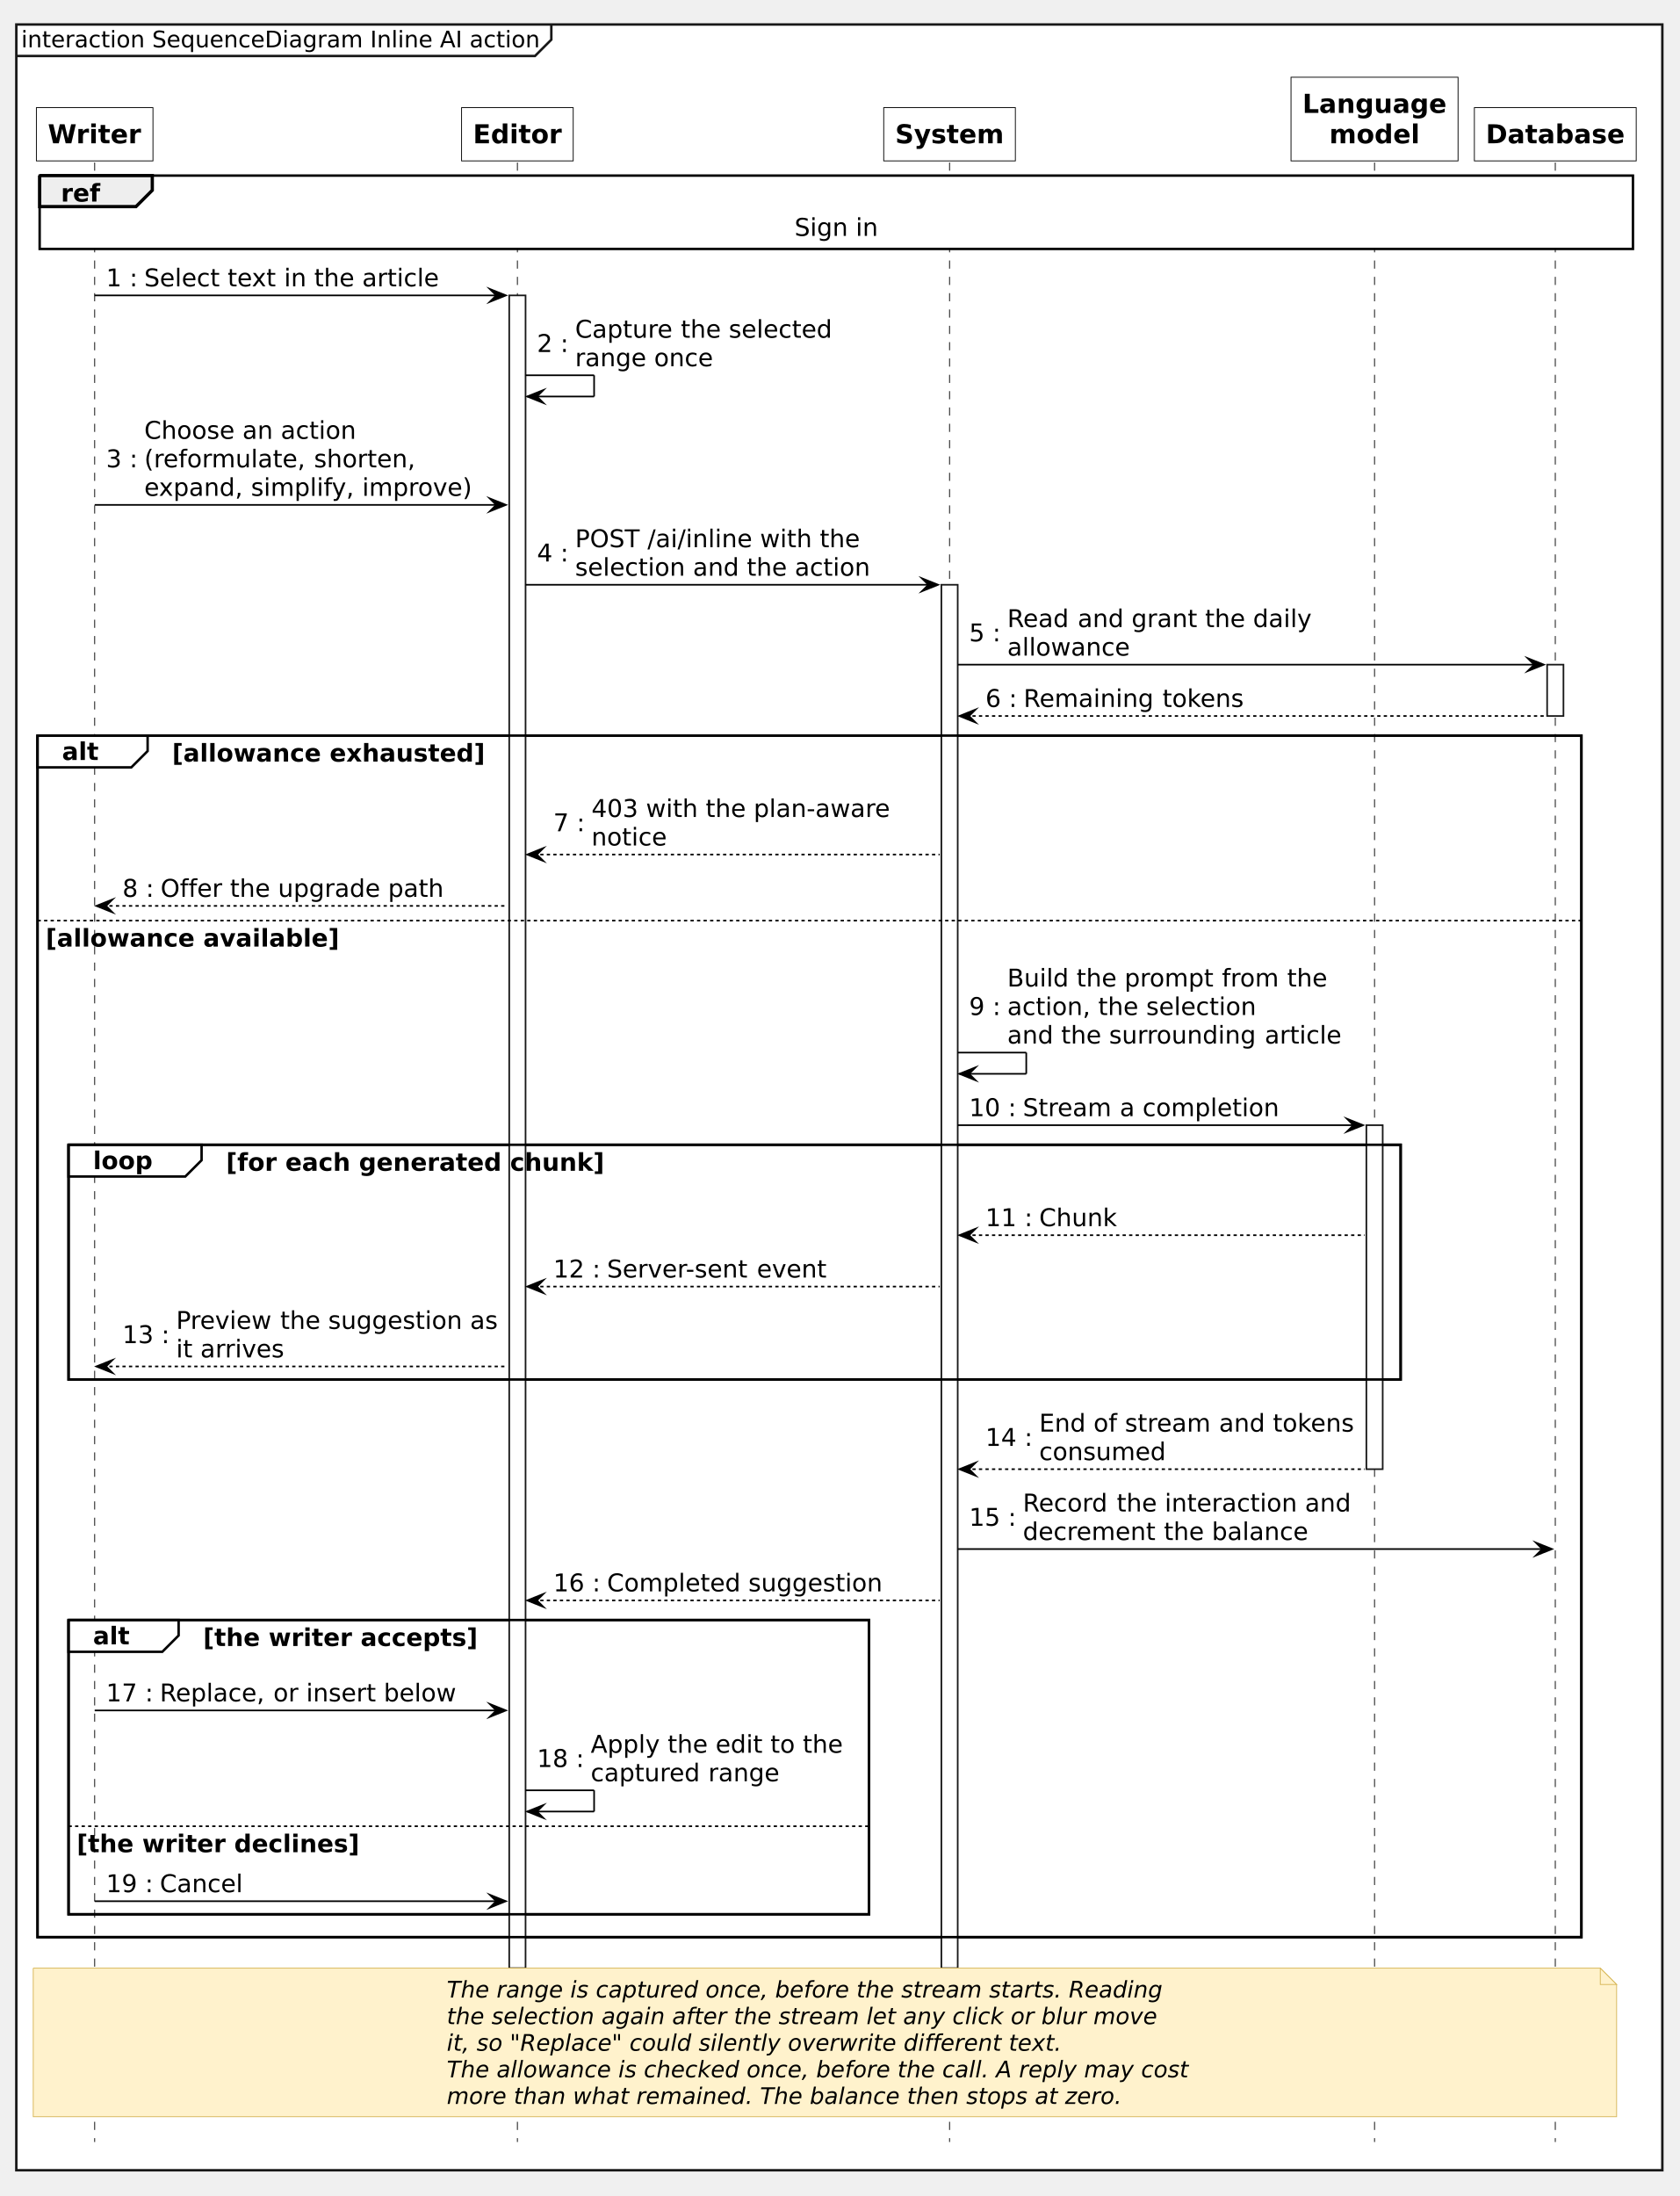
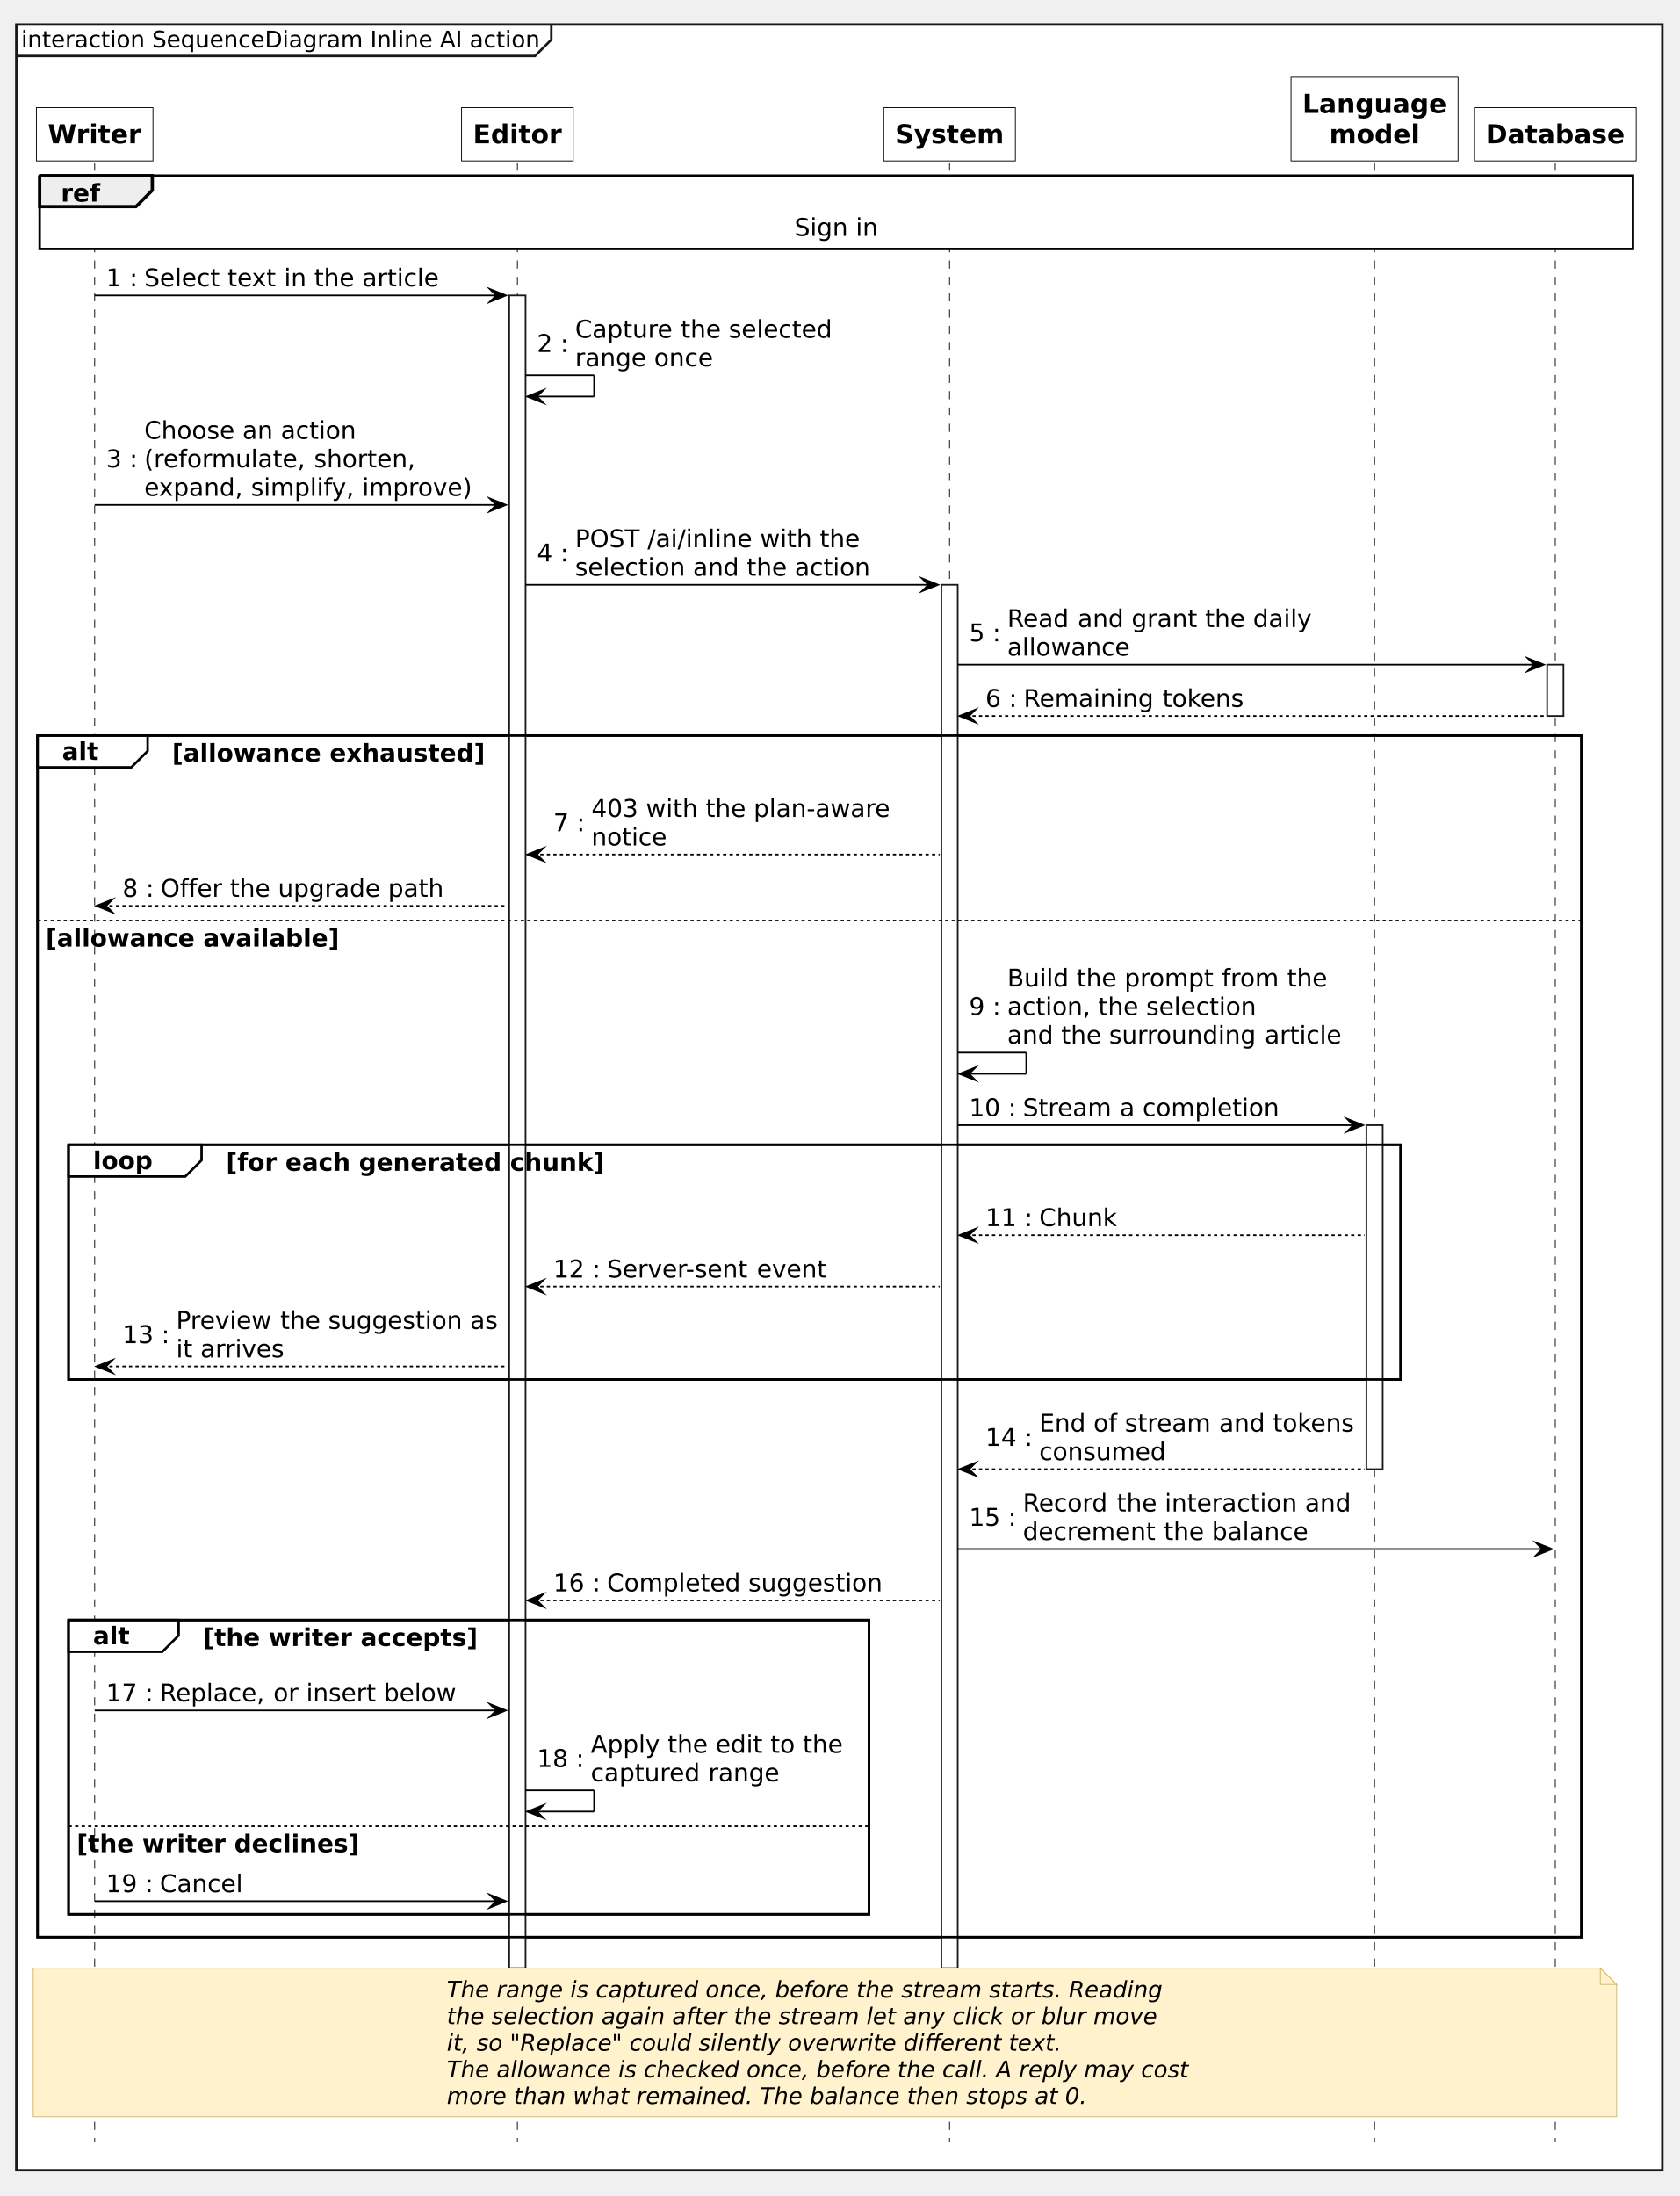
<svg xmlns="http://www.w3.org/2000/svg" version="1.1" data-diagram-type="SEQUENCE" style="width:1029px;height:1345px;background:#FFFFFF;" width="1029px" height="1345px" viewBox="0 0 1029 1345" zoomAndPan="magnify" preserveAspectRatio="none" contentStyleType="text/css">
  <defs />
  <g font-family="sans-serif" lengthAdjust="spacing">
    <rect x="10" y="15" width="1008.373" height="1314.227" fill="#FFF" style="stroke:#181818;stroke-width:1.5;" />
    <path d="M337.748,15 L337.748,24.297 L327.748,34.297 L10,34.297" style="stroke:#181818;stroke-width:1.5;" fill="none" />
    <text x="13" y="28.995" fill="#000" font-size="14" textLength="317.748" font-family="DejaVu Sans">interaction SequenceDiagram Inline AI action</text>
    <rect x="23" y="450.539" width="945.798" height="735.906" fill="none" style="stroke:#000;stroke-width:1.5;" />
    <rect x="42" y="701.148" width="816.06" height="143.766" fill="none" style="stroke:#000;stroke-width:1.5;" />
    <rect x="42" y="992.219" width="490.38" height="180.227" fill="none" style="stroke:#000;stroke-width:1.5;" />
    <g>
      <rect x="54.5" y="99.547" width="8" height="1212.383" fill="#000" fill-opacity="0" />
      <line x1="58" y1="99.547" x2="58" y2="1311.93" style="stroke:#000;stroke-width:0.5;stroke-dasharray:5,5;" />
    </g>
    <g>
      <rect x="313.459" y="99.547" width="8" height="1212.383" fill="#000" fill-opacity="0" />
      <line x1="316.959" y1="99.547" x2="316.959" y2="1311.93" style="stroke:#000;stroke-width:0.5;stroke-dasharray:5,5;" />
    </g>
    <g>
      <rect x="311.959" y="180.93" width="10" height="1024.516" fill="#FFF" style="stroke:#181818;stroke-width:1;" />
    </g>
    <g>
      <rect x="578.204" y="99.547" width="8" height="1212.383" fill="#000" fill-opacity="0" />
      <line x1="581.704" y1="99.547" x2="581.704" y2="1311.93" style="stroke:#000;stroke-width:0.5;stroke-dasharray:5,5;" />
    </g>
    <g>
      <rect x="576.704" y="358.156" width="10" height="847.289" fill="#FFF" style="stroke:#181818;stroke-width:1;" />
    </g>
    <g>
      <rect x="838.56" y="99.547" width="8" height="1212.383" fill="#000" fill-opacity="0" />
      <line x1="842.06" y1="99.547" x2="842.06" y2="1311.93" style="stroke:#000;stroke-width:0.5;stroke-dasharray:5,5;" />
    </g>
    <g>
      <rect x="837.06" y="689.148" width="10" height="210.688" fill="#FFF" style="stroke:#181818;stroke-width:1;" />
    </g>
    <g>
      <rect x="949.298" y="99.547" width="8" height="1212.383" fill="#000" fill-opacity="0" />
      <line x1="952.798" y1="99.547" x2="952.798" y2="1311.93" style="stroke:#000;stroke-width:0.5;stroke-dasharray:5,5;" />
    </g>
    <g>
      <rect x="947.798" y="407.078" width="10" height="31.461" fill="#FFF" style="stroke:#181818;stroke-width:1;" />
    </g>
    <rect x="22.293" y="65.922" width="71.414" height="32.625" fill="#FFF" style="stroke:#000;stroke-width:0.5;" />
    <text x="29.293" y="87.773" fill="#000" font-size="16" textLength="57.414" font-weight="700" font-family="DejaVu Sans">Writer</text>
    <rect x="282.76" y="65.922" width="68.398" height="32.625" fill="#FFF" style="stroke:#000;stroke-width:0.5;" />
    <text x="289.76" y="87.773" fill="#000" font-size="16" textLength="54.398" font-weight="700" font-family="DejaVu Sans">Editor</text>
    <rect x="541.38" y="65.922" width="80.648" height="32.625" fill="#FFF" style="stroke:#000;stroke-width:0.5;" />
    <text x="548.38" y="87.773" fill="#000" font-size="16" textLength="66.648" font-weight="700" font-family="DejaVu Sans">System</text>
    <rect x="790.896" y="47.297" width="102.328" height="51.25" fill="#FFF" style="stroke:#000;stroke-width:0.5;" />
    <text x="797.896" y="69.148" fill="#000" font-size="16" textLength="88.328" font-weight="700" font-family="DejaVu Sans">Language</text>
    <text x="814.333" y="87.773" fill="#000" font-size="16" textLength="55.453" font-weight="700" font-family="DejaVu Sans">model</text>
    <rect x="903.224" y="65.922" width="99.148" height="32.625" fill="#FFF" style="stroke:#000;stroke-width:0.5;" />
    <text x="910.224" y="87.773" fill="#000" font-size="16" textLength="85.148" font-weight="700" font-family="DejaVu Sans">Database</text>
    <rect x="24.293" y="107.547" width="976.08" height="44.922" fill="#FFF" style="stroke:#000;stroke-width:1.5;" />
    <path d="M24.293,107.547 L93.293,107.547 L93.293,116.547 L83.293,126.547 L24.293,126.547 L24.293,107.547" style="stroke:#000;stroke-width:2;" fill="#EEE" />
    <text x="37.293" y="123.47" fill="#000" font-size="15" textLength="24.097" font-weight="700" font-family="DejaVu Sans">ref</text>
    <text x="486.753" y="144.47" fill="#000" font-size="15" textLength="51.16" font-family="DejaVu Sans">Sign in</text>
    <polygon points="299.959,176.93,309.959,180.93,299.959,184.93,303.959,180.93" fill="#000" style="stroke:#000;stroke-width:1;stroke-linejoin:miter;stroke-miterlimit:10;" />
    <line x1="58" y1="180.93" x2="305.959" y2="180.93" style="stroke:#000;stroke-width:1;" />
    <text x="65" y="175.392" fill="#000" font-size="15" font-family="DejaVu Sans">1</text>
    <text x="74.543" y="175.392" fill="#000" font-size="15" font-family="DejaVu Sans"> </text>
    <text x="79.312" y="175.392" fill="#000" font-size="15" font-family="DejaVu Sans">:</text>
    <text x="88.365" y="175.392" fill="#000" font-size="15" textLength="46.274" font-family="DejaVu Sans">Select</text>
    <text x="134.64" y="175.392" fill="#000" font-size="15" font-family="DejaVu Sans"> </text>
    <text x="139.408" y="175.392" fill="#000" font-size="15" textLength="29.868" font-family="DejaVu Sans">text</text>
    <text x="169.276" y="175.392" fill="#000" font-size="15" font-family="DejaVu Sans"> </text>
    <text x="174.044" y="175.392" fill="#000" font-size="15" textLength="13.674" font-family="DejaVu Sans">in</text>
    <text x="187.718" y="175.392" fill="#000" font-size="15" font-family="DejaVu Sans"> </text>
    <text x="192.486" y="175.392" fill="#000" font-size="15" textLength="24.617" font-family="DejaVu Sans">the</text>
    <text x="217.103" y="175.392" fill="#000" font-size="15" font-family="DejaVu Sans"> </text>
    <text x="221.871" y="175.392" fill="#000" font-size="15" textLength="47.051" font-family="DejaVu Sans">article</text>
    <line x1="321.959" y1="229.852" x2="363.959" y2="229.852" style="stroke:#000;stroke-width:1;" />
    <line x1="363.959" y1="229.852" x2="363.959" y2="242.852" style="stroke:#000;stroke-width:1;" />
    <line x1="322.959" y1="242.852" x2="363.959" y2="242.852" style="stroke:#000;stroke-width:1;" />
    <polygon points="332.959,238.852,322.959,242.852,332.959,246.852,328.959,242.852" fill="#000" style="stroke:#000;stroke-width:1;stroke-linejoin:miter;stroke-miterlimit:10;" />
    <text x="328.959" y="215.583" fill="#000" font-size="15" font-family="DejaVu Sans">2</text>
    <text x="338.503" y="215.583" fill="#000" font-size="15" font-family="DejaVu Sans"> </text>
    <text x="343.271" y="215.583" fill="#000" font-size="15" font-family="DejaVu Sans">:</text>
    <text x="352.325" y="206.853" fill="#000" font-size="15" textLength="59.971" font-family="DejaVu Sans">Capture</text>
    <text x="412.295" y="206.853" fill="#000" font-size="15" font-family="DejaVu Sans"> </text>
    <text x="417.063" y="206.853" fill="#000" font-size="15" textLength="24.617" font-family="DejaVu Sans">the</text>
    <text x="441.68" y="206.853" fill="#000" font-size="15" font-family="DejaVu Sans"> </text>
    <text x="446.448" y="206.853" fill="#000" font-size="15" textLength="63.318" font-family="DejaVu Sans">selected</text>
    <text x="352.325" y="224.314" fill="#000" font-size="15" textLength="43.616" font-family="DejaVu Sans">range</text>
    <text x="395.94" y="224.314" fill="#000" font-size="15" font-family="DejaVu Sans"> </text>
    <text x="400.708" y="224.314" fill="#000" font-size="15" textLength="36.16" font-family="DejaVu Sans">once</text>
    <polygon points="299.959,305.234,309.959,309.234,299.959,313.234,303.959,309.234" fill="#000" style="stroke:#000;stroke-width:1;stroke-linejoin:miter;stroke-miterlimit:10;" />
    <line x1="58" y1="309.234" x2="305.959" y2="309.234" style="stroke:#000;stroke-width:1;" />
    <text x="65" y="286.236" fill="#000" font-size="15" font-family="DejaVu Sans">3</text>
    <text x="74.543" y="286.236" fill="#000" font-size="15" font-family="DejaVu Sans"> </text>
    <text x="79.312" y="286.236" fill="#000" font-size="15" font-family="DejaVu Sans">:</text>
    <text x="88.365" y="268.775" fill="#000" font-size="15" textLength="55.378" font-family="DejaVu Sans">Choose</text>
    <text x="143.744" y="268.775" fill="#000" font-size="15" font-family="DejaVu Sans"> </text>
    <text x="148.512" y="268.775" fill="#000" font-size="15" textLength="18.699" font-family="DejaVu Sans">an</text>
    <text x="167.21" y="268.775" fill="#000" font-size="15" font-family="DejaVu Sans"> </text>
    <text x="171.979" y="268.775" fill="#000" font-size="15" textLength="46.172" font-family="DejaVu Sans">action</text>
    <text x="88.365" y="286.236" fill="#000" font-size="15" textLength="99.229" font-family="DejaVu Sans">(reformulate,</text>
    <text x="187.594" y="286.236" fill="#000" font-size="15" font-family="DejaVu Sans"> </text>
    <text x="192.362" y="286.236" fill="#000" font-size="15" textLength="62.051" font-family="DejaVu Sans">shorten,</text>
    <text x="88.365" y="303.697" fill="#000" font-size="15" textLength="60.615" font-family="DejaVu Sans">expand,</text>
    <text x="148.98" y="303.697" fill="#000" font-size="15" font-family="DejaVu Sans"> </text>
    <text x="153.749" y="303.697" fill="#000" font-size="15" textLength="63.376" font-family="DejaVu Sans">simplify,</text>
    <text x="217.125" y="303.697" fill="#000" font-size="15" font-family="DejaVu Sans"> </text>
    <text x="221.893" y="303.697" fill="#000" font-size="15" textLength="67.603" font-family="DejaVu Sans">improve)</text>
    <polygon points="564.704,354.156,574.704,358.156,564.704,362.156,568.704,358.156" fill="#000" style="stroke:#000;stroke-width:1;stroke-linejoin:miter;stroke-miterlimit:10;" />
    <line x1="321.959" y1="358.156" x2="570.704" y2="358.156" style="stroke:#000;stroke-width:1;" />
    <text x="328.959" y="343.888" fill="#000" font-size="15" font-family="DejaVu Sans">4</text>
    <text x="338.503" y="343.888" fill="#000" font-size="15" font-family="DejaVu Sans"> </text>
    <text x="343.271" y="343.888" fill="#000" font-size="15" font-family="DejaVu Sans">:</text>
    <text x="352.325" y="335.158" fill="#000" font-size="15" textLength="39.536" font-family="DejaVu Sans">POST</text>
    <text x="391.861" y="335.158" fill="#000" font-size="15" font-family="DejaVu Sans"> </text>
    <text x="396.629" y="335.158" fill="#000" font-size="15" textLength="64.211" font-family="DejaVu Sans">/ai/inline</text>
    <text x="460.84" y="335.158" fill="#000" font-size="15" font-family="DejaVu Sans"> </text>
    <text x="465.608" y="335.158" fill="#000" font-size="15" textLength="31.824" font-family="DejaVu Sans">with</text>
    <text x="497.432" y="335.158" fill="#000" font-size="15" font-family="DejaVu Sans"> </text>
    <text x="502.2" y="335.158" fill="#000" font-size="15" textLength="24.617" font-family="DejaVu Sans">the</text>
    <text x="352.325" y="352.619" fill="#000" font-size="15" textLength="67.419" font-family="DejaVu Sans">selection</text>
    <text x="419.744" y="352.619" fill="#000" font-size="15" font-family="DejaVu Sans"> </text>
    <text x="424.512" y="352.619" fill="#000" font-size="15" textLength="28.22" font-family="DejaVu Sans">and</text>
    <text x="452.732" y="352.619" fill="#000" font-size="15" font-family="DejaVu Sans"> </text>
    <text x="457.5" y="352.619" fill="#000" font-size="15" textLength="24.617" font-family="DejaVu Sans">the</text>
    <text x="482.117" y="352.619" fill="#000" font-size="15" font-family="DejaVu Sans"> </text>
    <text x="486.885" y="352.619" fill="#000" font-size="15" textLength="46.172" font-family="DejaVu Sans">action</text>
    <polygon points="935.798,403.078,945.798,407.078,935.798,411.078,939.798,407.078" fill="#000" style="stroke:#000;stroke-width:1;stroke-linejoin:miter;stroke-miterlimit:10;" />
    <line x1="586.704" y1="407.078" x2="941.798" y2="407.078" style="stroke:#000;stroke-width:1;" />
    <text x="593.704" y="392.81" fill="#000" font-size="15" font-family="DejaVu Sans">5</text>
    <text x="603.248" y="392.81" fill="#000" font-size="15" font-family="DejaVu Sans"> </text>
    <text x="608.016" y="392.81" fill="#000" font-size="15" font-family="DejaVu Sans">:</text>
    <text x="617.069" y="384.08" fill="#000" font-size="15" textLength="38.364" font-family="DejaVu Sans">Read</text>
    <text x="655.434" y="384.08" fill="#000" font-size="15" font-family="DejaVu Sans"> </text>
    <text x="660.202" y="384.08" fill="#000" font-size="15" textLength="28.22" font-family="DejaVu Sans">and</text>
    <text x="688.422" y="384.08" fill="#000" font-size="15" font-family="DejaVu Sans"> </text>
    <text x="693.19" y="384.08" fill="#000" font-size="15" textLength="40.269" font-family="DejaVu Sans">grant</text>
    <text x="733.458" y="384.08" fill="#000" font-size="15" font-family="DejaVu Sans"> </text>
    <text x="738.227" y="384.08" fill="#000" font-size="15" textLength="24.617" font-family="DejaVu Sans">the</text>
    <text x="762.843" y="384.08" fill="#000" font-size="15" font-family="DejaVu Sans"> </text>
    <text x="767.611" y="384.08" fill="#000" font-size="15" textLength="35.925" font-family="DejaVu Sans">daily</text>
    <text x="617.069" y="401.541" fill="#000" font-size="15" textLength="75.146" font-family="DejaVu Sans">allowance</text>
    <polygon points="597.704,434.539,587.704,438.539,597.704,442.539,593.704,438.539" fill="#000" style="stroke:#000;stroke-width:1;stroke-linejoin:miter;stroke-miterlimit:10;" />
    <line x1="591.704" y1="438.539" x2="946.798" y2="438.539" style="stroke:#000;stroke-width:1;stroke-dasharray:2,2;" />
    <text x="603.704" y="433.001" fill="#000" font-size="15" font-family="DejaVu Sans">6</text>
    <text x="613.248" y="433.001" fill="#000" font-size="15" font-family="DejaVu Sans"> </text>
    <text x="618.016" y="433.001" fill="#000" font-size="15" font-family="DejaVu Sans">:</text>
    <text x="627.069" y="433.001" fill="#000" font-size="15" textLength="80.325" font-family="DejaVu Sans">Remaining</text>
    <text x="707.394" y="433.001" fill="#000" font-size="15" font-family="DejaVu Sans"> </text>
    <text x="712.162" y="433.001" fill="#000" font-size="15" textLength="50.295" font-family="DejaVu Sans">tokens</text>
    <path d="M23,450.539 L90.434,450.539 L90.434,460 L80.434,470 L23,470 L23,450.539" style="stroke:#000;stroke-width:1.5;" fill="#FFF" />
    <rect x="23" y="450.539" width="945.798" height="735.906" fill="none" style="stroke:#000;stroke-width:1.5;" />
    <text x="38" y="465.462" fill="#000" font-size="15" textLength="22.434" font-weight="700" font-family="DejaVu Sans">alt</text>
    <text x="105.434" y="466.462" fill="#000" font-size="15" textLength="191.704" font-weight="700" font-family="DejaVu Sans">[allowance exhausted]</text>
    <polygon points="332.959,519.383,322.959,523.383,332.959,527.383,328.959,523.383" fill="#000" style="stroke:#000;stroke-width:1;stroke-linejoin:miter;stroke-miterlimit:10;" />
    <line x1="326.959" y1="523.383" x2="575.704" y2="523.383" style="stroke:#000;stroke-width:1;stroke-dasharray:2,2;" />
    <text x="338.959" y="509.115" fill="#000" font-size="15" font-family="DejaVu Sans">7</text>
    <text x="348.503" y="509.115" fill="#000" font-size="15" font-family="DejaVu Sans"> </text>
    <text x="353.271" y="509.115" fill="#000" font-size="15" font-family="DejaVu Sans">:</text>
    <text x="362.325" y="500.384" fill="#000" font-size="15" textLength="28.63" font-family="DejaVu Sans">403</text>
    <text x="390.955" y="500.384" fill="#000" font-size="15" font-family="DejaVu Sans"> </text>
    <text x="395.723" y="500.384" fill="#000" font-size="15" textLength="31.824" font-family="DejaVu Sans">with</text>
    <text x="427.547" y="500.384" fill="#000" font-size="15" font-family="DejaVu Sans"> </text>
    <text x="432.315" y="500.384" fill="#000" font-size="15" textLength="24.617" font-family="DejaVu Sans">the</text>
    <text x="456.932" y="500.384" fill="#000" font-size="15" font-family="DejaVu Sans"> </text>
    <text x="461.7" y="500.384" fill="#000" font-size="15" textLength="83.848" font-family="DejaVu Sans">plan-aware</text>
    <text x="362.325" y="517.845" fill="#000" font-size="15" textLength="46.208" font-family="DejaVu Sans">notice</text>
    <polygon points="69,550.844,59,554.844,69,558.844,65,554.844" fill="#000" style="stroke:#000;stroke-width:1;stroke-linejoin:miter;stroke-miterlimit:10;" />
    <line x1="63" y1="554.844" x2="310.959" y2="554.844" style="stroke:#000;stroke-width:1;stroke-dasharray:2,2;" />
    <text x="75" y="549.306" fill="#000" font-size="15" font-family="DejaVu Sans">8</text>
    <text x="84.543" y="549.306" fill="#000" font-size="15" font-family="DejaVu Sans"> </text>
    <text x="89.312" y="549.306" fill="#000" font-size="15" font-family="DejaVu Sans">:</text>
    <text x="98.365" y="549.306" fill="#000" font-size="15" textLength="37.764" font-family="DejaVu Sans">Offer</text>
    <text x="136.129" y="549.306" fill="#000" font-size="15" font-family="DejaVu Sans"> </text>
    <text x="140.897" y="549.306" fill="#000" font-size="15" textLength="24.617" font-family="DejaVu Sans">the</text>
    <text x="165.514" y="549.306" fill="#000" font-size="15" font-family="DejaVu Sans"> </text>
    <text x="170.282" y="549.306" fill="#000" font-size="15" textLength="62.659" font-family="DejaVu Sans">upgrade</text>
    <text x="232.94" y="549.306" fill="#000" font-size="15" font-family="DejaVu Sans"> </text>
    <text x="237.708" y="549.306" fill="#000" font-size="15" textLength="34.102" font-family="DejaVu Sans">path</text>
    <line x1="23" y1="563.844" x2="968.798" y2="563.844" style="stroke:#000;stroke-width:1;stroke-dasharray:2,2;" />
    <text x="28" y="579.767" fill="#000" font-size="15" textLength="179.846" font-weight="700" font-family="DejaVu Sans">[allowance available]</text>
    <line x1="586.704" y1="644.688" x2="628.704" y2="644.688" style="stroke:#000;stroke-width:1;" />
    <line x1="628.704" y1="644.688" x2="628.704" y2="657.688" style="stroke:#000;stroke-width:1;" />
    <line x1="587.704" y1="657.688" x2="628.704" y2="657.688" style="stroke:#000;stroke-width:1;" />
    <polygon points="597.704,653.688,587.704,657.688,597.704,661.688,593.704,657.688" fill="#000" style="stroke:#000;stroke-width:1;stroke-linejoin:miter;stroke-miterlimit:10;" />
    <text x="593.704" y="621.689" fill="#000" font-size="15" font-family="DejaVu Sans">9</text>
    <text x="603.248" y="621.689" fill="#000" font-size="15" font-family="DejaVu Sans"> </text>
    <text x="608.016" y="621.689" fill="#000" font-size="15" font-family="DejaVu Sans">:</text>
    <text x="617.069" y="604.228" fill="#000" font-size="15" textLength="37.654" font-family="DejaVu Sans">Build</text>
    <text x="654.723" y="604.228" fill="#000" font-size="15" font-family="DejaVu Sans"> </text>
    <text x="659.491" y="604.228" fill="#000" font-size="15" textLength="24.617" font-family="DejaVu Sans">the</text>
    <text x="684.108" y="604.228" fill="#000" font-size="15" font-family="DejaVu Sans"> </text>
    <text x="688.876" y="604.228" fill="#000" font-size="15" textLength="54.88" font-family="DejaVu Sans">prompt</text>
    <text x="743.756" y="604.228" fill="#000" font-size="15" font-family="DejaVu Sans"> </text>
    <text x="748.524" y="604.228" fill="#000" font-size="15" textLength="35.237" font-family="DejaVu Sans">from</text>
    <text x="783.761" y="604.228" fill="#000" font-size="15" font-family="DejaVu Sans"> </text>
    <text x="788.529" y="604.228" fill="#000" font-size="15" textLength="24.617" font-family="DejaVu Sans">the</text>
    <text x="617.069" y="621.689" fill="#000" font-size="15" textLength="50.94" font-family="DejaVu Sans">action,</text>
    <text x="668.009" y="621.689" fill="#000" font-size="15" font-family="DejaVu Sans"> </text>
    <text x="672.777" y="621.689" fill="#000" font-size="15" textLength="24.617" font-family="DejaVu Sans">the</text>
    <text x="697.394" y="621.689" fill="#000" font-size="15" font-family="DejaVu Sans"> </text>
    <text x="702.162" y="621.689" fill="#000" font-size="15" textLength="67.419" font-family="DejaVu Sans">selection</text>
    <text x="617.069" y="639.15" fill="#000" font-size="15" textLength="28.22" font-family="DejaVu Sans">and</text>
    <text x="645.29" y="639.15" fill="#000" font-size="15" font-family="DejaVu Sans"> </text>
    <text x="650.058" y="639.15" fill="#000" font-size="15" textLength="24.617" font-family="DejaVu Sans">the</text>
    <text x="674.674" y="639.15" fill="#000" font-size="15" font-family="DejaVu Sans"> </text>
    <text x="679.442" y="639.15" fill="#000" font-size="15" textLength="90.564" font-family="DejaVu Sans">surrounding</text>
    <text x="770.006" y="639.15" fill="#000" font-size="15" font-family="DejaVu Sans"> </text>
    <text x="774.774" y="639.15" fill="#000" font-size="15" textLength="47.051" font-family="DejaVu Sans">article</text>
    <polygon points="825.06,685.148,835.06,689.148,825.06,693.148,829.06,689.148" fill="#000" style="stroke:#000;stroke-width:1;stroke-linejoin:miter;stroke-miterlimit:10;" />
    <line x1="586.704" y1="689.148" x2="831.06" y2="689.148" style="stroke:#000;stroke-width:1;" />
    <text x="593.704" y="683.611" fill="#000" font-size="15" textLength="19.087" font-family="DejaVu Sans">10</text>
    <text x="612.791" y="683.611" fill="#000" font-size="15" font-family="DejaVu Sans"> </text>
    <text x="617.559" y="683.611" fill="#000" font-size="15" font-family="DejaVu Sans">:</text>
    <text x="626.613" y="683.611" fill="#000" font-size="15" textLength="54.602" font-family="DejaVu Sans">Stream</text>
    <text x="681.215" y="683.611" fill="#000" font-size="15" font-family="DejaVu Sans"> </text>
    <text x="685.983" y="683.611" fill="#000" font-size="15" font-family="DejaVu Sans">a</text>
    <text x="695.175" y="683.611" fill="#000" font-size="15" font-family="DejaVu Sans"> </text>
    <text x="699.943" y="683.611" fill="#000" font-size="15" textLength="83.687" font-family="DejaVu Sans">completion</text>
    <path d="M42,701.148 L123.489,701.148 L123.489,710.609 L113.489,720.609 L42,720.609 L42,701.148" style="stroke:#000;stroke-width:1.5;" fill="#FFF" />
    <rect x="42" y="701.148" width="816.06" height="143.766" fill="none" style="stroke:#000;stroke-width:1.5;" />
    <text x="57" y="716.072" fill="#000" font-size="15" textLength="36.489" font-weight="700" font-family="DejaVu Sans">loop</text>
    <text x="138.489" y="717.072" fill="#000" font-size="15" textLength="231.738" font-weight="700" font-family="DejaVu Sans">[for each generated chunk]</text>
    <polygon points="597.704,752.531,587.704,756.531,597.704,760.531,593.704,756.531" fill="#000" style="stroke:#000;stroke-width:1;stroke-linejoin:miter;stroke-miterlimit:10;" />
    <line x1="591.704" y1="756.531" x2="836.06" y2="756.531" style="stroke:#000;stroke-width:1;stroke-dasharray:2,2;" />
    <text x="603.704" y="750.994" fill="#000" font-size="15" textLength="19.087" font-family="DejaVu Sans">11</text>
    <text x="622.791" y="750.994" fill="#000" font-size="15" font-family="DejaVu Sans"> </text>
    <text x="627.559" y="750.994" fill="#000" font-size="15" font-family="DejaVu Sans">:</text>
    <text x="636.613" y="750.994" fill="#000" font-size="15" textLength="47.681" font-family="DejaVu Sans">Chunk</text>
    <polygon points="332.959,783.992,322.959,787.992,332.959,791.992,328.959,787.992" fill="#000" style="stroke:#000;stroke-width:1;stroke-linejoin:miter;stroke-miterlimit:10;" />
    <line x1="326.959" y1="787.992" x2="575.704" y2="787.992" style="stroke:#000;stroke-width:1;stroke-dasharray:2,2;" />
    <text x="338.959" y="782.455" fill="#000" font-size="15" textLength="19.087" font-family="DejaVu Sans">12</text>
    <text x="358.046" y="782.455" fill="#000" font-size="15" font-family="DejaVu Sans"> </text>
    <text x="362.814" y="782.455" fill="#000" font-size="15" font-family="DejaVu Sans">:</text>
    <text x="371.868" y="782.455" fill="#000" font-size="15" textLength="87.034" font-family="DejaVu Sans">Server-sent</text>
    <text x="458.902" y="782.455" fill="#000" font-size="15" font-family="DejaVu Sans"> </text>
    <text x="463.67" y="782.455" fill="#000" font-size="15" textLength="42.722" font-family="DejaVu Sans">event</text>
    <polygon points="69,832.914,59,836.914,69,840.914,65,836.914" fill="#000" style="stroke:#000;stroke-width:1;stroke-linejoin:miter;stroke-miterlimit:10;" />
    <line x1="63" y1="836.914" x2="310.959" y2="836.914" style="stroke:#000;stroke-width:1;stroke-dasharray:2,2;" />
    <text x="75" y="822.646" fill="#000" font-size="15" textLength="19.087" font-family="DejaVu Sans">13</text>
    <text x="94.087" y="822.646" fill="#000" font-size="15" font-family="DejaVu Sans"> </text>
    <text x="98.855" y="822.646" fill="#000" font-size="15" font-family="DejaVu Sans">:</text>
    <text x="107.909" y="813.916" fill="#000" font-size="15" textLength="58.982" font-family="DejaVu Sans">Preview</text>
    <text x="166.891" y="813.916" fill="#000" font-size="15" font-family="DejaVu Sans"> </text>
    <text x="171.659" y="813.916" fill="#000" font-size="15" textLength="24.617" font-family="DejaVu Sans">the</text>
    <text x="196.275" y="813.916" fill="#000" font-size="15" font-family="DejaVu Sans"> </text>
    <text x="201.043" y="813.916" fill="#000" font-size="15" textLength="82.141" font-family="DejaVu Sans">suggestion</text>
    <text x="283.185" y="813.916" fill="#000" font-size="15" font-family="DejaVu Sans"> </text>
    <text x="287.953" y="813.916" fill="#000" font-size="15" textLength="17.007" font-family="DejaVu Sans">as</text>
    <text x="107.909" y="831.376" fill="#000" font-size="15" textLength="10.049" font-family="DejaVu Sans">it</text>
    <text x="117.958" y="831.376" fill="#000" font-size="15" font-family="DejaVu Sans"> </text>
    <text x="122.726" y="831.376" fill="#000" font-size="15" textLength="51.614" font-family="DejaVu Sans">arrives</text>
    <polygon points="597.704,895.836,587.704,899.836,597.704,903.836,593.704,899.836" fill="#000" style="stroke:#000;stroke-width:1;stroke-linejoin:miter;stroke-miterlimit:10;" />
    <line x1="591.704" y1="899.836" x2="836.06" y2="899.836" style="stroke:#000;stroke-width:1;stroke-dasharray:2,2;" />
    <text x="603.704" y="885.568" fill="#000" font-size="15" textLength="19.087" font-family="DejaVu Sans">14</text>
    <text x="622.791" y="885.568" fill="#000" font-size="15" font-family="DejaVu Sans"> </text>
    <text x="627.559" y="885.568" fill="#000" font-size="15" font-family="DejaVu Sans">:</text>
    <text x="636.613" y="876.837" fill="#000" font-size="15" textLength="28.506" font-family="DejaVu Sans">End</text>
    <text x="665.119" y="876.837" fill="#000" font-size="15" font-family="DejaVu Sans"> </text>
    <text x="669.887" y="876.837" fill="#000" font-size="15" textLength="14.458" font-family="DejaVu Sans">of</text>
    <text x="684.345" y="876.837" fill="#000" font-size="15" font-family="DejaVu Sans"> </text>
    <text x="689.113" y="876.837" fill="#000" font-size="15" textLength="52.896" font-family="DejaVu Sans">stream</text>
    <text x="742.008" y="876.837" fill="#000" font-size="15" font-family="DejaVu Sans"> </text>
    <text x="746.776" y="876.837" fill="#000" font-size="15" textLength="28.22" font-family="DejaVu Sans">and</text>
    <text x="774.997" y="876.837" fill="#000" font-size="15" font-family="DejaVu Sans"> </text>
    <text x="779.765" y="876.837" fill="#000" font-size="15" textLength="50.295" font-family="DejaVu Sans">tokens</text>
    <text x="636.613" y="894.298" fill="#000" font-size="15" textLength="77.615" font-family="DejaVu Sans">consumed</text>
    <polygon points="940.798,944.758,950.798,948.758,940.798,952.758,944.798,948.758" fill="#000" style="stroke:#000;stroke-width:1;stroke-linejoin:miter;stroke-miterlimit:10;" />
    <line x1="586.704" y1="948.758" x2="946.798" y2="948.758" style="stroke:#000;stroke-width:1;" />
    <text x="593.704" y="934.49" fill="#000" font-size="15" textLength="19.087" font-family="DejaVu Sans">15</text>
    <text x="612.791" y="934.49" fill="#000" font-size="15" font-family="DejaVu Sans"> </text>
    <text x="617.559" y="934.49" fill="#000" font-size="15" font-family="DejaVu Sans">:</text>
    <text x="626.613" y="925.759" fill="#000" font-size="15" textLength="52.764" font-family="DejaVu Sans">Record</text>
    <text x="679.376" y="925.759" fill="#000" font-size="15" font-family="DejaVu Sans"> </text>
    <text x="684.145" y="925.759" fill="#000" font-size="15" textLength="24.617" font-family="DejaVu Sans">the</text>
    <text x="708.761" y="925.759" fill="#000" font-size="15" font-family="DejaVu Sans"> </text>
    <text x="713.529" y="925.759" fill="#000" font-size="15" textLength="81.123" font-family="DejaVu Sans">interaction</text>
    <text x="794.652" y="925.759" fill="#000" font-size="15" font-family="DejaVu Sans"> </text>
    <text x="799.42" y="925.759" fill="#000" font-size="15" textLength="28.22" font-family="DejaVu Sans">and</text>
    <text x="626.613" y="943.22" fill="#000" font-size="15" textLength="81.621" font-family="DejaVu Sans">decrement</text>
    <text x="708.234" y="943.22" fill="#000" font-size="15" font-family="DejaVu Sans"> </text>
    <text x="713.002" y="943.22" fill="#000" font-size="15" textLength="24.617" font-family="DejaVu Sans">the</text>
    <text x="737.619" y="943.22" fill="#000" font-size="15" font-family="DejaVu Sans"> </text>
    <text x="742.387" y="943.22" fill="#000" font-size="15" textLength="59.055" font-family="DejaVu Sans">balance</text>
    <polygon points="332.959,976.219,322.959,980.219,332.959,984.219,328.959,980.219" fill="#000" style="stroke:#000;stroke-width:1;stroke-linejoin:miter;stroke-miterlimit:10;" />
    <line x1="326.959" y1="980.219" x2="575.704" y2="980.219" style="stroke:#000;stroke-width:1;stroke-dasharray:2,2;" />
    <text x="338.959" y="974.681" fill="#000" font-size="15" textLength="19.087" font-family="DejaVu Sans">16</text>
    <text x="358.046" y="974.681" fill="#000" font-size="15" font-family="DejaVu Sans"> </text>
    <text x="362.814" y="974.681" fill="#000" font-size="15" font-family="DejaVu Sans">:</text>
    <text x="371.868" y="974.681" fill="#000" font-size="15" textLength="81.812" font-family="DejaVu Sans">Completed</text>
    <text x="453.68" y="974.681" fill="#000" font-size="15" font-family="DejaVu Sans"> </text>
    <text x="458.448" y="974.681" fill="#000" font-size="15" textLength="82.141" font-family="DejaVu Sans">suggestion</text>
    <path d="M42,992.219 L109.434,992.219 L109.434,1001.68 L99.434,1011.68 L42,1011.68 L42,992.219" style="stroke:#000;stroke-width:1.5;" fill="#FFF" />
    <rect x="42" y="992.219" width="490.38" height="180.227" fill="none" style="stroke:#000;stroke-width:1.5;" />
    <text x="57" y="1007.142" fill="#000" font-size="15" textLength="22.434" font-weight="700" font-family="DejaVu Sans">alt</text>
    <text x="124.434" y="1008.142" fill="#000" font-size="15" textLength="168.23" font-weight="700" font-family="DejaVu Sans">[the writer accepts]</text>
    <polygon points="299.959,1043.602,309.959,1047.602,299.959,1051.602,303.959,1047.602" fill="#000" style="stroke:#000;stroke-width:1;stroke-linejoin:miter;stroke-miterlimit:10;" />
    <line x1="58" y1="1047.602" x2="305.959" y2="1047.602" style="stroke:#000;stroke-width:1;" />
    <text x="65" y="1042.064" fill="#000" font-size="15" textLength="19.087" font-family="DejaVu Sans">17</text>
    <text x="84.087" y="1042.064" fill="#000" font-size="15" font-family="DejaVu Sans"> </text>
    <text x="88.855" y="1042.064" fill="#000" font-size="15" font-family="DejaVu Sans">:</text>
    <text x="97.909" y="1042.064" fill="#000" font-size="15" textLength="64.775" font-family="DejaVu Sans">Replace,</text>
    <text x="162.684" y="1042.064" fill="#000" font-size="15" font-family="DejaVu Sans"> </text>
    <text x="167.452" y="1042.064" fill="#000" font-size="15" textLength="15.344" font-family="DejaVu Sans">or</text>
    <text x="182.796" y="1042.064" fill="#000" font-size="15" font-family="DejaVu Sans"> </text>
    <text x="187.564" y="1042.064" fill="#000" font-size="15" textLength="42.766" font-family="DejaVu Sans">insert</text>
    <text x="230.331" y="1042.064" fill="#000" font-size="15" font-family="DejaVu Sans"> </text>
    <text x="235.099" y="1042.064" fill="#000" font-size="15" textLength="44.363" font-family="DejaVu Sans">below</text>
    <line x1="321.959" y1="1096.523" x2="363.959" y2="1096.523" style="stroke:#000;stroke-width:1;" />
    <line x1="363.959" y1="1096.523" x2="363.959" y2="1109.523" style="stroke:#000;stroke-width:1;" />
    <line x1="322.959" y1="1109.523" x2="363.959" y2="1109.523" style="stroke:#000;stroke-width:1;" />
    <polygon points="332.959,1105.523,322.959,1109.523,332.959,1113.523,328.959,1109.523" fill="#000" style="stroke:#000;stroke-width:1;stroke-linejoin:miter;stroke-miterlimit:10;" />
    <text x="328.959" y="1082.255" fill="#000" font-size="15" textLength="19.087" font-family="DejaVu Sans">18</text>
    <text x="348.046" y="1082.255" fill="#000" font-size="15" font-family="DejaVu Sans"> </text>
    <text x="352.814" y="1082.255" fill="#000" font-size="15" font-family="DejaVu Sans">:</text>
    <text x="361.868" y="1073.525" fill="#000" font-size="15" textLength="42.349" font-family="DejaVu Sans">Apply</text>
    <text x="404.217" y="1073.525" fill="#000" font-size="15" font-family="DejaVu Sans"> </text>
    <text x="408.985" y="1073.525" fill="#000" font-size="15" textLength="24.617" font-family="DejaVu Sans">the</text>
    <text x="433.602" y="1073.525" fill="#000" font-size="15" font-family="DejaVu Sans"> </text>
    <text x="438.37" y="1073.525" fill="#000" font-size="15" textLength="28.799" font-family="DejaVu Sans">edit</text>
    <text x="467.168" y="1073.525" fill="#000" font-size="15" font-family="DejaVu Sans"> </text>
    <text x="471.937" y="1073.525" fill="#000" font-size="15" textLength="15.059" font-family="DejaVu Sans">to</text>
    <text x="486.995" y="1073.525" fill="#000" font-size="15" font-family="DejaVu Sans"> </text>
    <text x="491.763" y="1073.525" fill="#000" font-size="15" textLength="24.617" font-family="DejaVu Sans">the</text>
    <text x="361.868" y="1090.986" fill="#000" font-size="15" textLength="67.266" font-family="DejaVu Sans">captured</text>
    <text x="429.134" y="1090.986" fill="#000" font-size="15" font-family="DejaVu Sans"> </text>
    <text x="433.902" y="1090.986" fill="#000" font-size="15" textLength="43.616" font-family="DejaVu Sans">range</text>
    <line x1="42" y1="1118.523" x2="532.38" y2="1118.523" style="stroke:#000;stroke-width:1;stroke-dasharray:2,2;" />
    <text x="47" y="1134.447" fill="#000" font-size="15" textLength="173.181" font-weight="700" font-family="DejaVu Sans">[the writer declines]</text>
    <polygon points="299.959,1160.445,309.959,1164.445,299.959,1168.445,303.959,1164.445" fill="#000" style="stroke:#000;stroke-width:1;stroke-linejoin:miter;stroke-miterlimit:10;" />
    <line x1="58" y1="1164.445" x2="305.959" y2="1164.445" style="stroke:#000;stroke-width:1;" />
    <text x="65" y="1158.908" fill="#000" font-size="15" textLength="19.087" font-family="DejaVu Sans">19</text>
    <text x="84.087" y="1158.908" fill="#000" font-size="15" font-family="DejaVu Sans"> </text>
    <text x="88.855" y="1158.908" fill="#000" font-size="15" font-family="DejaVu Sans">:</text>
    <text x="97.909" y="1158.908" fill="#000" font-size="15" textLength="50.815" font-family="DejaVu Sans">Cancel</text>
    <path d="M20.359,1205.445 L20.359,1296.445 L990.359,1296.445 L990.359,1215.445 L980.359,1205.445 L20.359,1205.445" style="stroke:#D6B656;stroke-width:0.5;" fill="#FFF2CC" />
    <path d="M980.359,1205.445 L980.359,1215.445 L990.359,1215.445 L980.359,1205.445" style="stroke:#D6B656;stroke-width:0.5;" fill="#FFF2CC" />
    <text x="273.7" y="1223.44" fill="#000" font-size="14" textLength="438.478" font-style="italic" font-family="DejaVu Sans">The range is captured once, before the stream starts. Reading</text>
    <text x="273.7" y="1239.737" fill="#000" font-size="14" textLength="435.21" font-style="italic" font-family="DejaVu Sans">the selection again after the stream let any click or blur move</text>
    <text x="273.7" y="1256.034" fill="#000" font-size="14" textLength="376.585" font-style="italic" font-family="DejaVu Sans">it, so "Replace" could silently overwrite different text.</text>
    <text x="273.7" y="1272.331" fill="#000" font-size="14" textLength="454.398" font-style="italic" font-family="DejaVu Sans">The allowance is checked once, before the call. A reply may cost</text>
-     <text x="273.7" y="1288.628" fill="#000" font-size="14" textLength="413.465" font-style="italic" font-family="DejaVu Sans">more than what remained. The balance then stops at zero.</text>
+     <text x="273.7" y="1288.628" fill="#000" font-size="14" textLength="392.089" font-style="italic" font-family="DejaVu Sans">more than what remained. The balance then stops at 0.</text>
  </g>
</svg>
